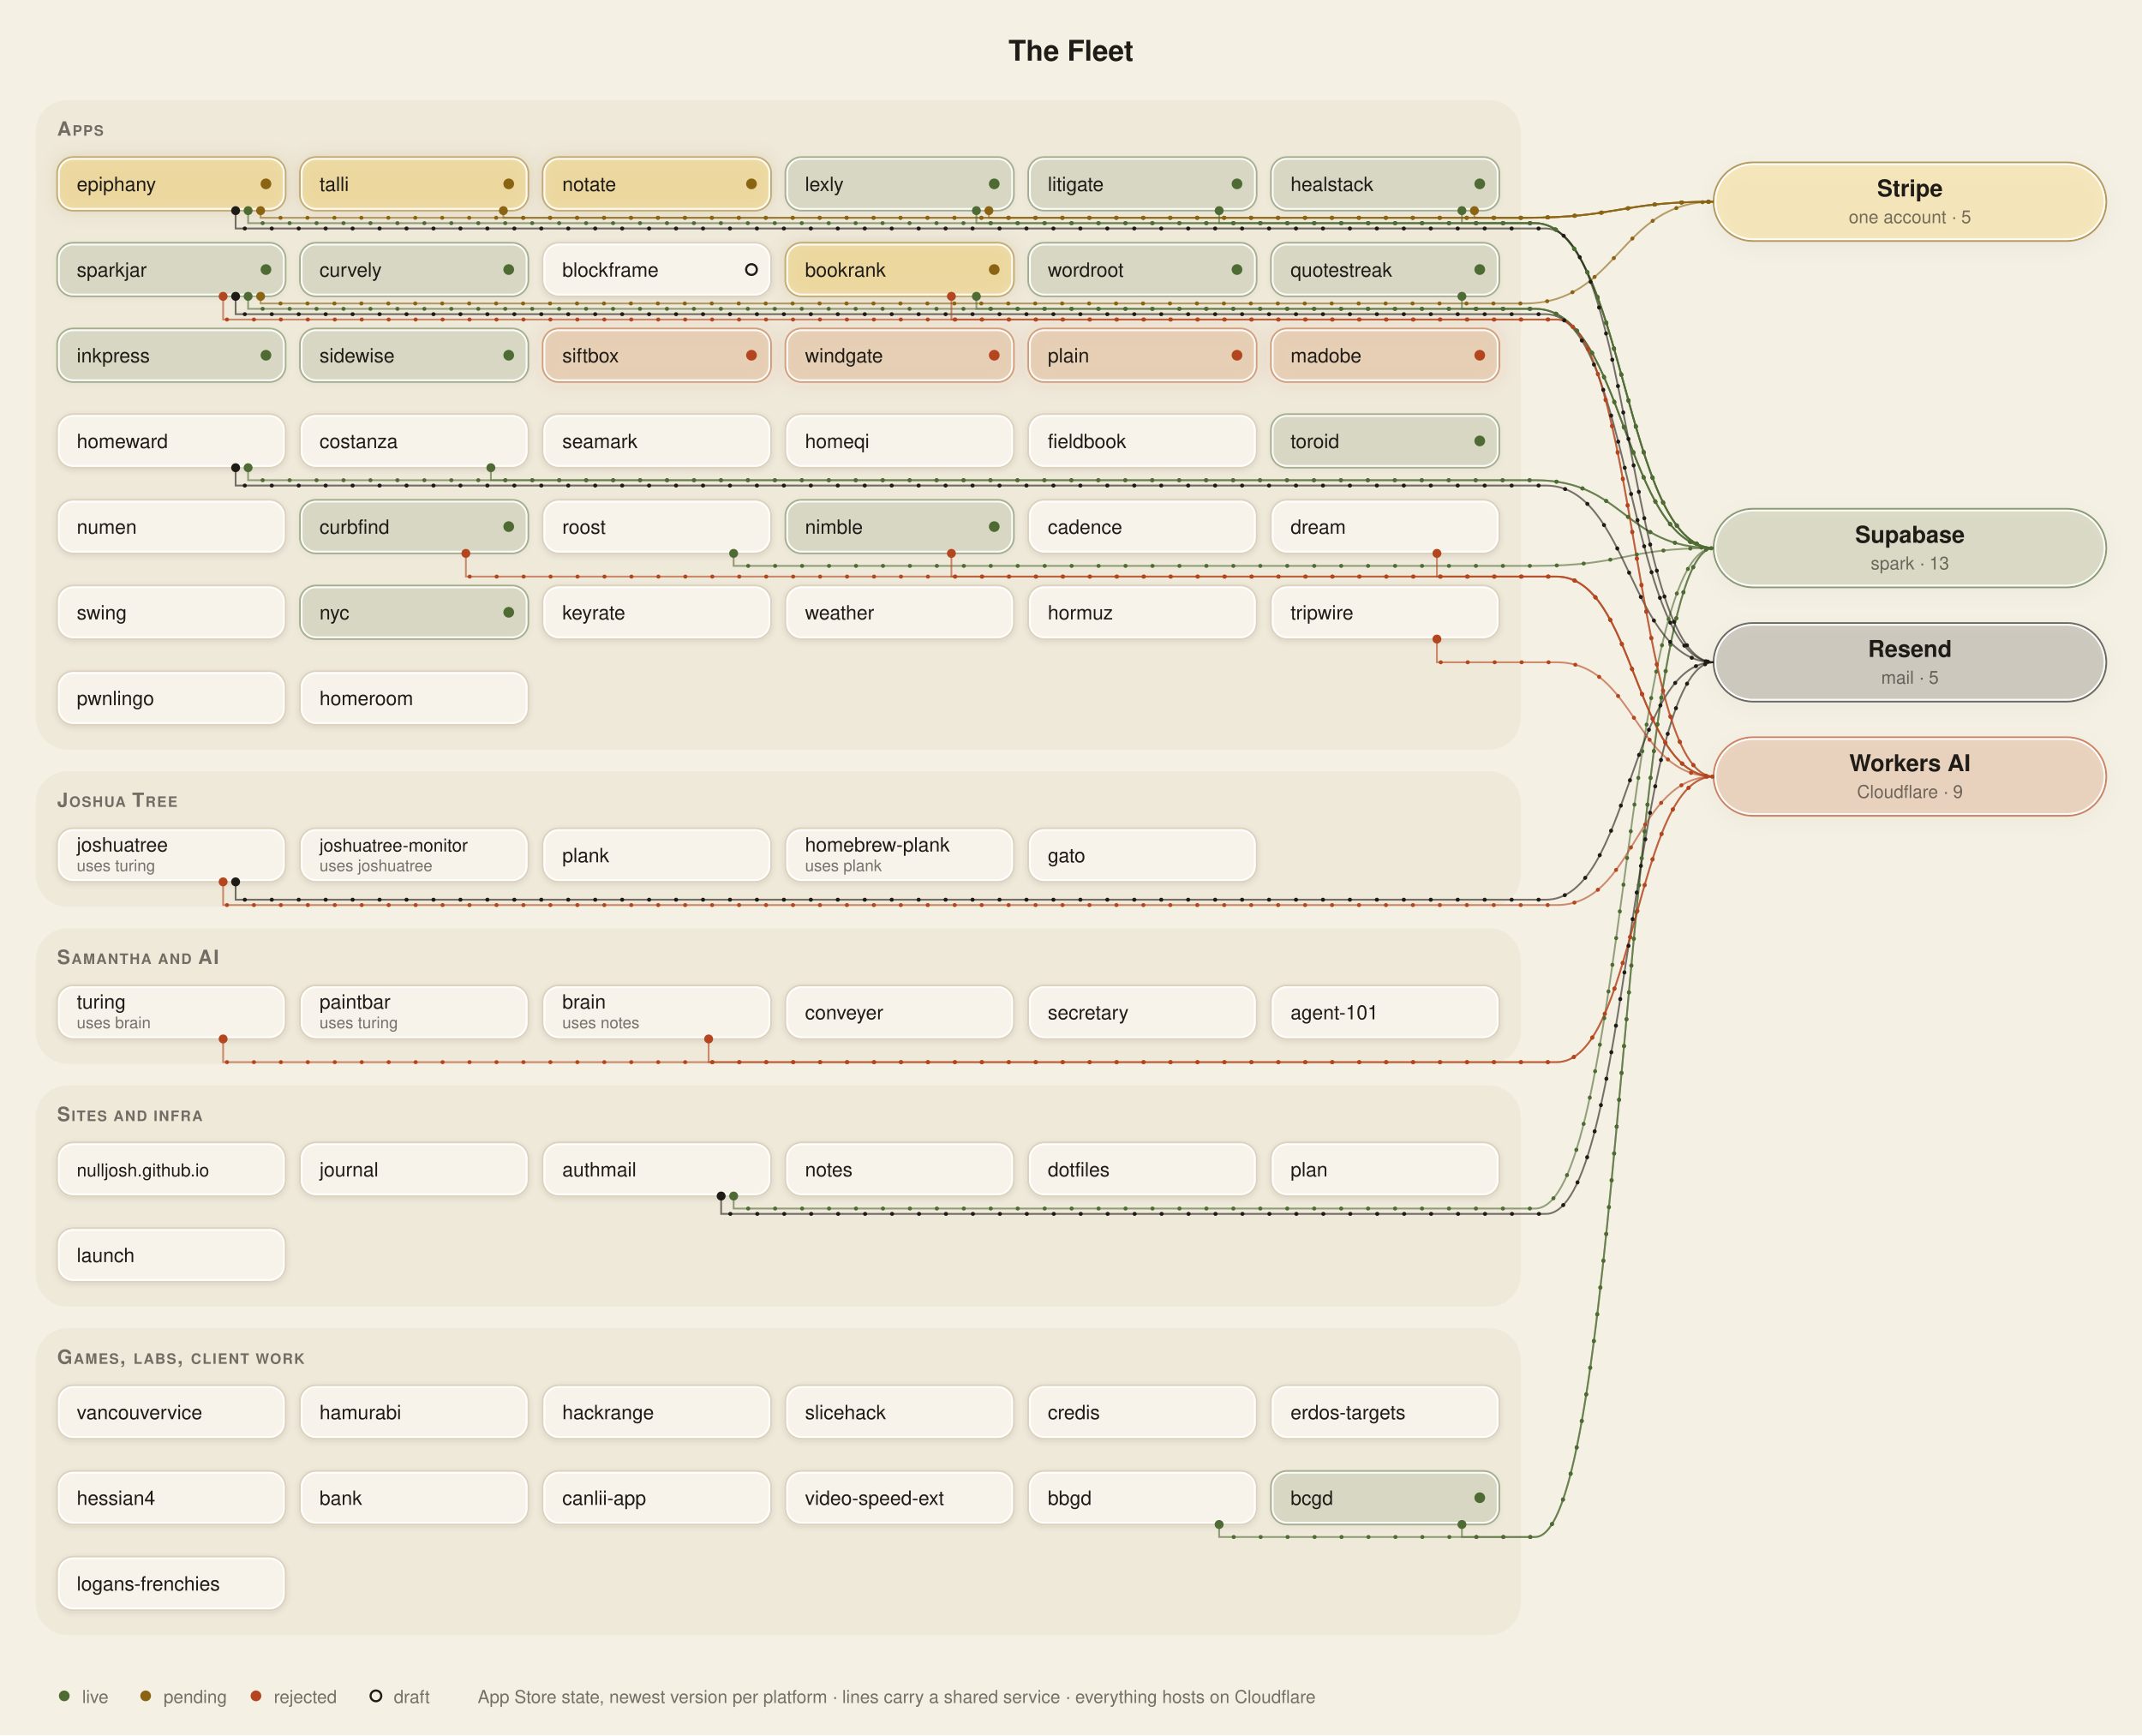
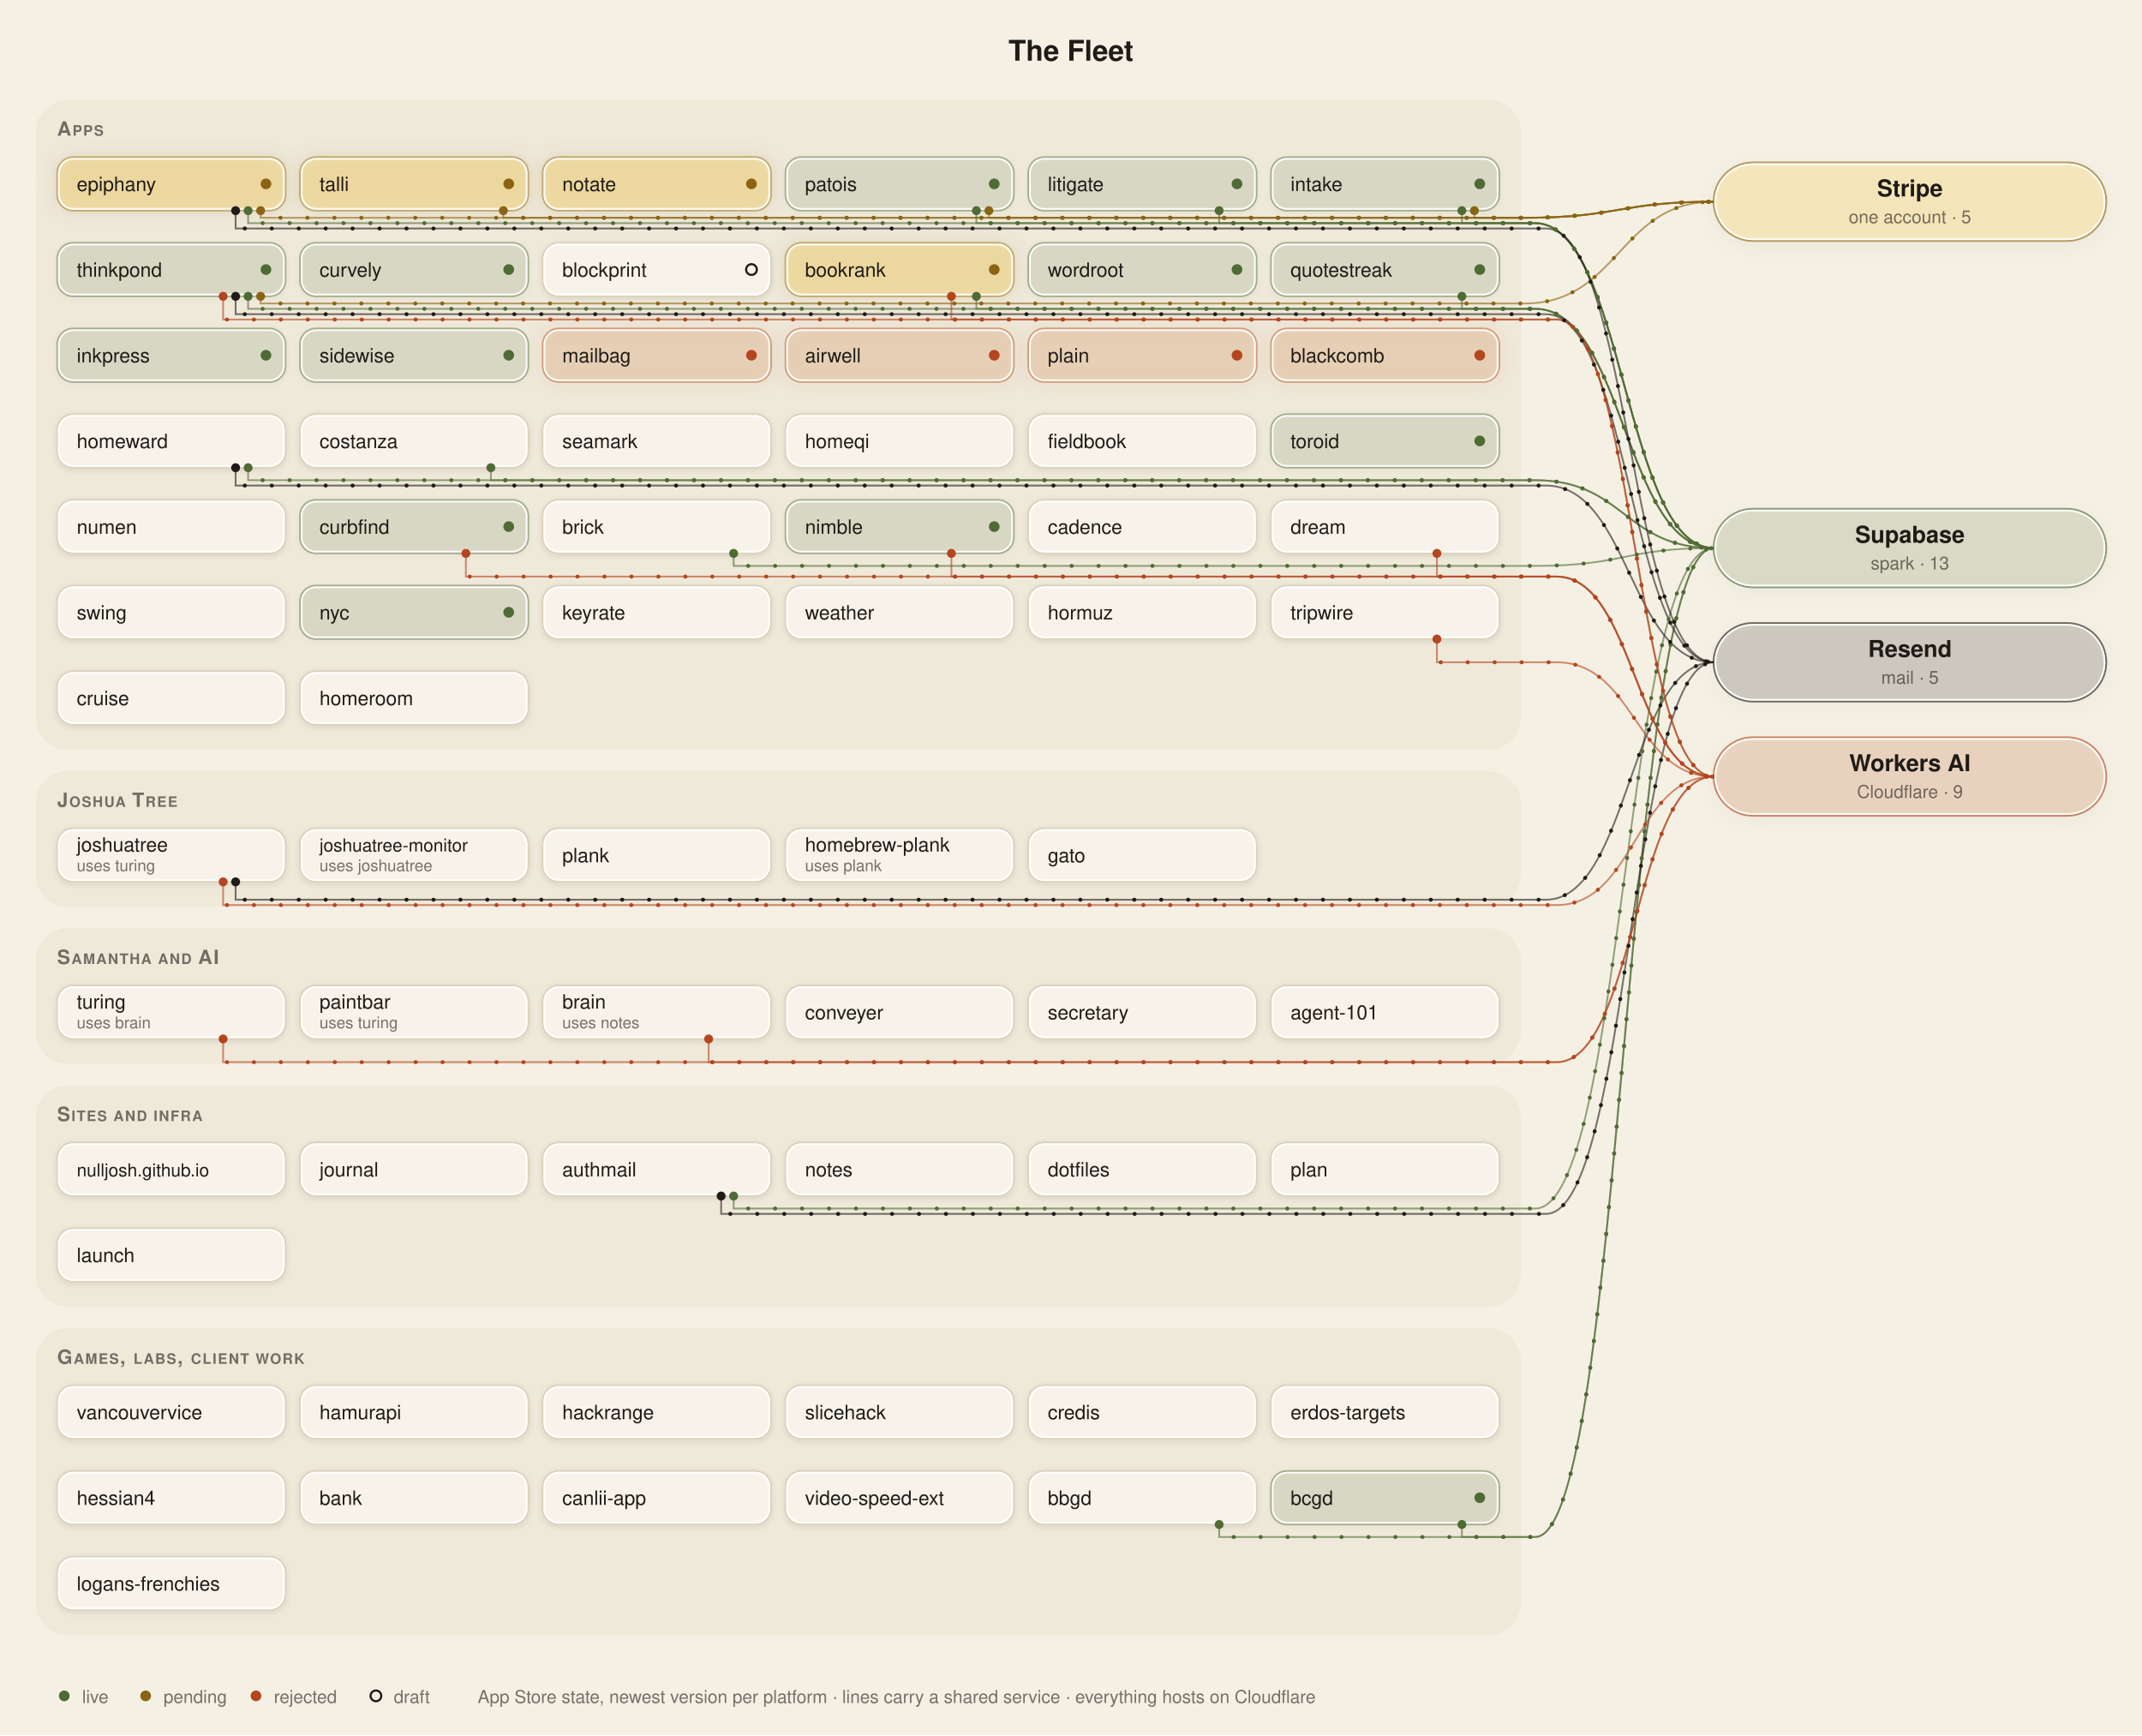
<svg xmlns="http://www.w3.org/2000/svg" width="1200" height="972" viewBox="0 0 1200 972" font-family="-apple-system,BlinkMacSystemFont,'SF Pro Text','Helvetica Neue',Helvetica,Arial,sans-serif">
  <style>.bg{fill:#f5f0e4}.band{fill:#ebe4d3;fill-opacity:.6}.t{fill:#1f1b16}.t2{fill:rgba(31,27,22,.6)}.glass{fill:rgba(255,252,245,.66);stroke:#dcd2bd}.edge{fill:none;stroke:rgba(255,255,255,.9)}.gate{fill:#f5f0e4;stroke:#1f1b16;stroke-width:1.5}.ln{stroke:rgba(31,27,22,.28);fill:none}.tip{fill:rgba(31,27,22,.28)}.ink{fill:#1f1b16}.tint-clay{fill:#b3461f;fill-opacity:0.15;stroke:#b3461f;stroke-opacity:.6}.ln-clay{stroke:#b3461f;stroke-opacity:.6;fill:none}.f-clay{fill:#b3461f}.t-clay{fill:#b3461f}.dash-clay{stroke:#b3461f;fill:none;stroke-dasharray:4 3}.st-clay{fill:#b3461f;fill-opacity:0.12;stroke:#b3461f;stroke-opacity:.4}.flow-clay{stroke:#b3461f;fill:none;stroke-width:2.2;stroke-linecap:round;stroke-dasharray:.1 15}.gl-clay{flood-color:#b3461f;flood-opacity:.5}.tint-leaf{fill:#4f6b34;fill-opacity:0.15;stroke:#4f6b34;stroke-opacity:.6}.ln-leaf{stroke:#4f6b34;stroke-opacity:.6;fill:none}.f-leaf{fill:#4f6b34}.t-leaf{fill:#4f6b34}.dash-leaf{stroke:#4f6b34;fill:none;stroke-dasharray:4 3}.st-leaf{fill:#4f6b34;fill-opacity:0.12;stroke:#4f6b34;stroke-opacity:.4}.flow-leaf{stroke:#4f6b34;fill:none;stroke-width:2.2;stroke-linecap:round;stroke-dasharray:.1 15}.gl-leaf{flood-color:#4f6b34;flood-opacity:.5}.tint-gold{fill:#ffca30;fill-opacity:0.2;stroke:#8a6412;stroke-opacity:.6}.ln-gold{stroke:#8a6412;stroke-opacity:.6;fill:none}.f-gold{fill:#8a6412}.t-gold{fill:#8a6412}.dash-gold{stroke:#8a6412;fill:none;stroke-dasharray:4 3}.st-gold{fill:#ffca30;fill-opacity:0.24;stroke:#8a6412;stroke-opacity:.4}.flow-gold{stroke:#8a6412;fill:none;stroke-width:2.2;stroke-linecap:round;stroke-dasharray:.1 15}.gl-gold{flood-color:#8a6412;flood-opacity:.5}.tint-ink{fill:#1f1b16;fill-opacity:0.15;stroke:#1f1b16;stroke-opacity:.6}.ln-ink{stroke:#1f1b16;stroke-opacity:.6;fill:none}.f-ink{fill:#1f1b16}.t-ink{fill:#1f1b16}.dash-ink{stroke:#1f1b16;fill:none;stroke-dasharray:4 3}.st-ink{fill:#1f1b16;fill-opacity:0.12;stroke:#1f1b16;stroke-opacity:.4}.flow-ink{stroke:#1f1b16;fill:none;stroke-width:2.2;stroke-linecap:round;stroke-dasharray:.1 15}.gl-ink{flood-color:#1f1b16;flood-opacity:.5}.hollow{fill:none;stroke:#1f1b16;stroke-width:1.2}@media (prefers-color-scheme:dark){.bg{fill:#1c1a17}.band{fill:#26231f;fill-opacity:.6}.t{fill:#f3ede0}.t2{fill:rgba(243,237,224,.6)}.glass{fill:rgba(70,63,54,.5);stroke:#3a352e}.edge{fill:none;stroke:rgba(255,255,255,.16)}.gate{fill:#1c1a17;stroke:#f3ede0;stroke-width:1.5}.ln{stroke:rgba(243,237,224,.3);fill:none}.tip{fill:rgba(243,237,224,.3)}.ink{fill:#f3ede0}.tint-clay{fill:#e07856;fill-opacity:0.15;stroke:#e07856;stroke-opacity:.6}.ln-clay{stroke:#e07856;stroke-opacity:.6;fill:none}.f-clay{fill:#e07856}.t-clay{fill:#e07856}.dash-clay{stroke:#e07856;fill:none;stroke-dasharray:4 3}.st-clay{fill:#e07856;fill-opacity:0.12;stroke:#e07856;stroke-opacity:.4}.flow-clay{stroke:#e07856;fill:none;stroke-width:2.2;stroke-linecap:round;stroke-dasharray:.1 15}.gl-clay{flood-color:#e07856;flood-opacity:.5}.tint-leaf{fill:#8fb06a;fill-opacity:0.15;stroke:#8fb06a;stroke-opacity:.6}.ln-leaf{stroke:#8fb06a;stroke-opacity:.6;fill:none}.f-leaf{fill:#8fb06a}.t-leaf{fill:#8fb06a}.dash-leaf{stroke:#8fb06a;fill:none;stroke-dasharray:4 3}.st-leaf{fill:#8fb06a;fill-opacity:0.12;stroke:#8fb06a;stroke-opacity:.4}.flow-leaf{stroke:#8fb06a;fill:none;stroke-width:2.2;stroke-linecap:round;stroke-dasharray:.1 15}.gl-leaf{flood-color:#8fb06a;flood-opacity:.5}.tint-gold{fill:#ffca30;fill-opacity:0.2;stroke:#ffca30;stroke-opacity:.6}.ln-gold{stroke:#ffca30;stroke-opacity:.6;fill:none}.f-gold{fill:#ffca30}.t-gold{fill:#ffca30}.dash-gold{stroke:#ffca30;fill:none;stroke-dasharray:4 3}.st-gold{fill:#ffca30;fill-opacity:0.24;stroke:#ffca30;stroke-opacity:.4}.flow-gold{stroke:#ffca30;fill:none;stroke-width:2.2;stroke-linecap:round;stroke-dasharray:.1 15}.gl-gold{flood-color:#ffca30;flood-opacity:.5}.tint-ink{fill:#f3ede0;fill-opacity:0.15;stroke:#f3ede0;stroke-opacity:.6}.ln-ink{stroke:#f3ede0;stroke-opacity:.6;fill:none}.f-ink{fill:#f3ede0}.t-ink{fill:#f3ede0}.dash-ink{stroke:#f3ede0;fill:none;stroke-dasharray:4 3}.st-ink{fill:#f3ede0;fill-opacity:0.12;stroke:#f3ede0;stroke-opacity:.4}.flow-ink{stroke:#f3ede0;fill:none;stroke-width:2.2;stroke-linecap:round;stroke-dasharray:.1 15}.gl-ink{flood-color:#f3ede0;flood-opacity:.5}.hollow{fill:none;stroke:#f3ede0;stroke-width:1.2}}[class^=flow-]{animation:flow 1.4s linear infinite}@keyframes flow{to{stroke-dashoffset:-15.1}}.march{animation:march .9s linear infinite}@keyframes march{to{stroke-dashoffset:-14}}@media (prefers-reduced-motion:reduce){[class^=flow-],.march{animation:none}}</style>
  <defs>
    <filter id="sh" x="-20%" y="-30%" width="140%" height="190%">
      <feDropShadow dx="0" dy="3" stdDeviation="5" flood-color="rgb(60,40,20)" flood-opacity=".13" />
    </filter>
    <filter id="sh1" x="-10%" y="-20%" width="120%" height="170%">
      <feDropShadow dx="0" dy="1" stdDeviation="1.5" flood-color="rgb(60,40,20)" flood-opacity=".12" />
    </filter>
    <filter id="gl-clay" x="-30%" y="-70%" width="160%" height="240%">
      <feDropShadow dx="0" dy="0" stdDeviation="4" class="gl-clay" />
    </filter>
    <filter id="gl-leaf" x="-30%" y="-70%" width="160%" height="240%">
      <feDropShadow dx="0" dy="0" stdDeviation="4" class="gl-leaf" />
    </filter>
    <filter id="gl-gold" x="-30%" y="-70%" width="160%" height="240%">
      <feDropShadow dx="0" dy="0" stdDeviation="4" class="gl-gold" />
    </filter>
    <filter id="gl-ink" x="-30%" y="-70%" width="160%" height="240%">
      <feDropShadow dx="0" dy="0" stdDeviation="4" class="gl-ink" />
    </filter>
  </defs>
  <rect class="bg" width="1200" height="972" />
  <text class="t" x="600" y="34" font-size="16" font-weight="600" text-anchor="middle">The Fleet</text>
  <rect class="band" x="20" y="56" width="832" height="364" rx="18" />
  <rect class="band" x="20" y="432" width="832" height="76" rx="18" />
  <rect class="band" x="20" y="520" width="832" height="76" rx="18" />
  <rect class="band" x="20" y="608" width="832" height="124" rx="18" />
  <rect class="band" x="20" y="744" width="832" height="172" rx="18" />
  <path class="ln-gold" d="M146 118V122H854C907 122 907 113 960 113" />
  <path class="ln-gold" d="M282 118V122H854C907 122 907 113 960 113" />
  <path class="ln-gold" d="M554 118V122H854C907 122 907 113 960 113" />
  <path class="ln-gold" d="M826 118V122H854C907 122 907 113 960 113" />
  <path class="ln-gold" d="M146 166V170H854C907 170 907 113 960 113" />
  <path class="ln-leaf" d="M139 118V125H860C910 125 910 307 960 307" />
  <path class="ln-leaf" d="M547 118V125H860C910 125 910 307 960 307" />
  <path class="ln-leaf" d="M683 118V125H860C910 125 910 307 960 307" />
  <path class="ln-leaf" d="M819 118V125H860C910 125 910 307 960 307" />
  <path class="ln-leaf" d="M139 166V173H860C910 173 910 307 960 307" />
  <path class="ln-leaf" d="M547 166V173H860C910 173 910 307 960 307" />
  <path class="ln-leaf" d="M819 166V173H860C910 173 910 307 960 307" />
  <path class="ln-leaf" d="M139 262V269H860C910 269 910 307 960 307" />
  <path class="ln-leaf" d="M275 262V269H860C910 269 910 307 960 307" />
  <path class="ln-leaf" d="M411 310V317H860C910 317 910 307 960 307" />
  <path class="ln-leaf" d="M411 670V677H860C910 677 910 307 960 307" />
  <path class="ln-leaf" d="M683 854V861H860C910 861 910 307 960 307" />
  <path class="ln-leaf" d="M819 854V861H860C910 861 910 307 960 307" />
  <path class="ln-ink" d="M132 118V128H866C913 128 913 371 960 371" />
  <path class="ln-ink" d="M132 166V176H866C913 176 913 371 960 371" />
  <path class="ln-ink" d="M132 262V272H866C913 272 913 371 960 371" />
  <path class="ln-ink" d="M404 670V680H866C913 680 913 371 960 371" />
  <path class="ln-ink" d="M132 494V504H866C913 504 913 371 960 371" />
  <path class="ln-clay" d="M125 166V179H872C916 179 916 435 960 435" />
  <path class="ln-clay" d="M533 166V179H872C916 179 916 435 960 435" />
  <path class="ln-clay" d="M261 310V323H872C916 323 916 435 960 435" />
  <path class="ln-clay" d="M533 310V323H872C916 323 916 435 960 435" />
  <path class="ln-clay" d="M805 310V323H872C916 323 916 435 960 435" />
  <path class="ln-clay" d="M805 358V371H872C916 371 916 435 960 435" />
  <path class="ln-clay" d="M125 494V507H872C916 507 916 435 960 435" />
  <path class="ln-clay" d="M125 582V595H872C916 595 916 435 960 435" />
  <path class="ln-clay" d="M397 582V595H872C916 595 916 435 960 435" />
  <path class="flow-gold" style="animation-delay:-0.00s" d="M146 118V122H854C907 122 907 113 960 113" />
  <path class="flow-gold" style="animation-delay:-0.37s" d="M282 118V122H854C907 122 907 113 960 113" />
  <path class="flow-gold" style="animation-delay:-0.74s" d="M554 118V122H854C907 122 907 113 960 113" />
  <path class="flow-gold" style="animation-delay:-1.11s" d="M826 118V122H854C907 122 907 113 960 113" />
  <path class="flow-gold" style="animation-delay:-0.08s" d="M146 166V170H854C907 170 907 113 960 113" />
  <path class="flow-leaf" style="animation-delay:-0.45s" d="M139 118V125H860C910 125 910 307 960 307" />
  <path class="flow-leaf" style="animation-delay:-0.82s" d="M547 118V125H860C910 125 910 307 960 307" />
  <path class="flow-leaf" style="animation-delay:-1.19s" d="M683 118V125H860C910 125 910 307 960 307" />
  <path class="flow-leaf" style="animation-delay:-0.16s" d="M819 118V125H860C910 125 910 307 960 307" />
  <path class="flow-leaf" style="animation-delay:-0.53s" d="M139 166V173H860C910 173 910 307 960 307" />
  <path class="flow-leaf" style="animation-delay:-0.90s" d="M547 166V173H860C910 173 910 307 960 307" />
  <path class="flow-leaf" style="animation-delay:-1.27s" d="M819 166V173H860C910 173 910 307 960 307" />
  <path class="flow-leaf" style="animation-delay:-0.24s" d="M139 262V269H860C910 269 910 307 960 307" />
  <path class="flow-leaf" style="animation-delay:-0.61s" d="M275 262V269H860C910 269 910 307 960 307" />
  <path class="flow-leaf" style="animation-delay:-0.98s" d="M411 310V317H860C910 317 910 307 960 307" />
  <path class="flow-leaf" style="animation-delay:-1.35s" d="M411 670V677H860C910 677 910 307 960 307" />
  <path class="flow-leaf" style="animation-delay:-0.32s" d="M683 854V861H860C910 861 910 307 960 307" />
  <path class="flow-leaf" style="animation-delay:-0.69s" d="M819 854V861H860C910 861 910 307 960 307" />
  <path class="flow-ink" style="animation-delay:-1.06s" d="M132 118V128H866C913 128 913 371 960 371" />
  <path class="flow-ink" style="animation-delay:-0.03s" d="M132 166V176H866C913 176 913 371 960 371" />
  <path class="flow-ink" style="animation-delay:-0.40s" d="M132 262V272H866C913 272 913 371 960 371" />
  <path class="flow-ink" style="animation-delay:-0.77s" d="M404 670V680H866C913 680 913 371 960 371" />
  <path class="flow-ink" style="animation-delay:-1.14s" d="M132 494V504H866C913 504 913 371 960 371" />
  <path class="flow-clay" style="animation-delay:-0.11s" d="M125 166V179H872C916 179 916 435 960 435" />
  <path class="flow-clay" style="animation-delay:-0.48s" d="M533 166V179H872C916 179 916 435 960 435" />
  <path class="flow-clay" style="animation-delay:-0.85s" d="M261 310V323H872C916 323 916 435 960 435" />
  <path class="flow-clay" style="animation-delay:-1.22s" d="M533 310V323H872C916 323 916 435 960 435" />
  <path class="flow-clay" style="animation-delay:-0.19s" d="M805 310V323H872C916 323 916 435 960 435" />
  <path class="flow-clay" style="animation-delay:-0.56s" d="M805 358V371H872C916 371 916 435 960 435" />
  <path class="flow-clay" style="animation-delay:-0.93s" d="M125 494V507H872C916 507 916 435 960 435" />
  <path class="flow-clay" style="animation-delay:-1.30s" d="M125 582V595H872C916 595 916 435 960 435" />
  <path class="flow-clay" style="animation-delay:-0.27s" d="M397 582V595H872C916 595 916 435 960 435" />
  <text class="t2" x="32" y="76" font-size="11" font-weight="600" letter-spacing=".7" style="font-variant:small-caps">Apps</text>
  <text class="t2" x="32" y="452" font-size="11" font-weight="600" letter-spacing=".7" style="font-variant:small-caps">Joshua Tree</text>
  <text class="t2" x="32" y="540" font-size="11" font-weight="600" letter-spacing=".7" style="font-variant:small-caps">Samantha and AI</text>
  <text class="t2" x="32" y="628" font-size="11" font-weight="600" letter-spacing=".7" style="font-variant:small-caps">Sites and infra</text>
  <text class="t2" x="32" y="764" font-size="11" font-weight="600" letter-spacing=".7" style="font-variant:small-caps">Games, labs, client work</text>
  <rect class="st-gold" x="32" y="88" width="128" height="30" rx="9" filter="url(#gl-gold)" />
  <rect class="edge" x="33" y="89" width="126" height="28" rx="8" />
  <text class="t" x="43" y="107" font-size="11">epiphany</text>
  <circle class="f-gold" cx="149" cy="103.0" r="3" />
  <rect class="st-gold" x="168" y="88" width="128" height="30" rx="9" filter="url(#gl-gold)" />
  <rect class="edge" x="169" y="89" width="126" height="28" rx="8" />
  <text class="t" x="179" y="107" font-size="11">talli</text>
  <circle class="f-gold" cx="285" cy="103.0" r="3" />
  <rect class="st-gold" x="304" y="88" width="128" height="30" rx="9" filter="url(#gl-gold)" />
  <rect class="edge" x="305" y="89" width="126" height="28" rx="8" />
  <text class="t" x="315" y="107" font-size="11">notate</text>
  <circle class="f-gold" cx="421" cy="103.0" r="3" />
  <rect class="st-leaf" x="440" y="88" width="128" height="30" rx="9" filter="url(#sh1)" />
  <rect class="edge" x="441" y="89" width="126" height="28" rx="8" />
-   <text class="t" x="451" y="107" font-size="11">lexly</text>
+   <text class="t" x="451" y="107" font-size="11">patois</text>
  <circle class="f-leaf" cx="557" cy="103.0" r="3" />
  <rect class="st-leaf" x="576" y="88" width="128" height="30" rx="9" filter="url(#sh1)" />
  <rect class="edge" x="577" y="89" width="126" height="28" rx="8" />
  <text class="t" x="587" y="107" font-size="11">litigate</text>
  <circle class="f-leaf" cx="693" cy="103.0" r="3" />
  <rect class="st-leaf" x="712" y="88" width="128" height="30" rx="9" filter="url(#sh1)" />
  <rect class="edge" x="713" y="89" width="126" height="28" rx="8" />
-   <text class="t" x="723" y="107" font-size="11">healstack</text>
+   <text class="t" x="723" y="107" font-size="11">intake</text>
  <circle class="f-leaf" cx="829" cy="103.0" r="3" />
  <rect class="st-leaf" x="32" y="136" width="128" height="30" rx="9" filter="url(#sh1)" />
  <rect class="edge" x="33" y="137" width="126" height="28" rx="8" />
-   <text class="t" x="43" y="155" font-size="11">sparkjar</text>
+   <text class="t" x="43" y="155" font-size="11">thinkpond</text>
  <circle class="f-leaf" cx="149" cy="151.0" r="3" />
  <rect class="st-leaf" x="168" y="136" width="128" height="30" rx="9" filter="url(#sh1)" />
  <rect class="edge" x="169" y="137" width="126" height="28" rx="8" />
  <text class="t" x="179" y="155" font-size="11">curvely</text>
  <circle class="f-leaf" cx="285" cy="151.0" r="3" />
  <rect class="glass" x="304" y="136" width="128" height="30" rx="9" filter="url(#sh1)" />
  <rect class="edge" x="305" y="137" width="126" height="28" rx="8" />
-   <text class="t" x="315" y="155" font-size="11">blockframe</text>
+   <text class="t" x="315" y="155" font-size="11">blockprint</text>
  <circle class="hollow" cx="421" cy="151.0" r="3" />
  <rect class="st-gold" x="440" y="136" width="128" height="30" rx="9" filter="url(#gl-gold)" />
  <rect class="edge" x="441" y="137" width="126" height="28" rx="8" />
  <text class="t" x="451" y="155" font-size="11">bookrank</text>
  <circle class="f-gold" cx="557" cy="151.0" r="3" />
  <rect class="st-leaf" x="576" y="136" width="128" height="30" rx="9" filter="url(#sh1)" />
  <rect class="edge" x="577" y="137" width="126" height="28" rx="8" />
  <text class="t" x="587" y="155" font-size="11">wordroot</text>
  <circle class="f-leaf" cx="693" cy="151.0" r="3" />
  <rect class="st-leaf" x="712" y="136" width="128" height="30" rx="9" filter="url(#sh1)" />
  <rect class="edge" x="713" y="137" width="126" height="28" rx="8" />
  <text class="t" x="723" y="155" font-size="11">quotestreak</text>
  <circle class="f-leaf" cx="829" cy="151.0" r="3" />
  <rect class="st-leaf" x="32" y="184" width="128" height="30" rx="9" filter="url(#sh1)" />
  <rect class="edge" x="33" y="185" width="126" height="28" rx="8" />
  <text class="t" x="43" y="203" font-size="11">inkpress</text>
  <circle class="f-leaf" cx="149" cy="199.0" r="3" />
  <rect class="st-leaf" x="168" y="184" width="128" height="30" rx="9" filter="url(#sh1)" />
  <rect class="edge" x="169" y="185" width="126" height="28" rx="8" />
  <text class="t" x="179" y="203" font-size="11">sidewise</text>
  <circle class="f-leaf" cx="285" cy="199.0" r="3" />
  <rect class="st-clay" x="304" y="184" width="128" height="30" rx="9" filter="url(#gl-clay)" />
  <rect class="edge" x="305" y="185" width="126" height="28" rx="8" />
-   <text class="t" x="315" y="203" font-size="11">siftbox</text>
+   <text class="t" x="315" y="203" font-size="11">mailbag</text>
  <circle class="f-clay" cx="421" cy="199.0" r="3" />
  <rect class="st-clay" x="440" y="184" width="128" height="30" rx="9" filter="url(#gl-clay)" />
  <rect class="edge" x="441" y="185" width="126" height="28" rx="8" />
-   <text class="t" x="451" y="203" font-size="11">windgate</text>
+   <text class="t" x="451" y="203" font-size="11">airwell</text>
  <circle class="f-clay" cx="557" cy="199.0" r="3" />
  <rect class="st-clay" x="576" y="184" width="128" height="30" rx="9" filter="url(#gl-clay)" />
  <rect class="edge" x="577" y="185" width="126" height="28" rx="8" />
  <text class="t" x="587" y="203" font-size="11">plain</text>
  <circle class="f-clay" cx="693" cy="199.0" r="3" />
  <rect class="st-clay" x="712" y="184" width="128" height="30" rx="9" filter="url(#gl-clay)" />
  <rect class="edge" x="713" y="185" width="126" height="28" rx="8" />
-   <text class="t" x="723" y="203" font-size="11">madobe</text>
+   <text class="t" x="723" y="203" font-size="11">blackcomb</text>
  <circle class="f-clay" cx="829" cy="199.0" r="3" />
  <rect class="glass" x="32" y="232" width="128" height="30" rx="9" filter="url(#sh1)" />
  <rect class="edge" x="33" y="233" width="126" height="28" rx="8" />
  <text class="t" x="43" y="251" font-size="11">homeward</text>
  <rect class="glass" x="168" y="232" width="128" height="30" rx="9" filter="url(#sh1)" />
  <rect class="edge" x="169" y="233" width="126" height="28" rx="8" />
  <text class="t" x="179" y="251" font-size="11">costanza</text>
  <rect class="glass" x="304" y="232" width="128" height="30" rx="9" filter="url(#sh1)" />
  <rect class="edge" x="305" y="233" width="126" height="28" rx="8" />
  <text class="t" x="315" y="251" font-size="11">seamark</text>
  <rect class="glass" x="440" y="232" width="128" height="30" rx="9" filter="url(#sh1)" />
  <rect class="edge" x="441" y="233" width="126" height="28" rx="8" />
  <text class="t" x="451" y="251" font-size="11">homeqi</text>
  <rect class="glass" x="576" y="232" width="128" height="30" rx="9" filter="url(#sh1)" />
  <rect class="edge" x="577" y="233" width="126" height="28" rx="8" />
  <text class="t" x="587" y="251" font-size="11">fieldbook</text>
  <rect class="st-leaf" x="712" y="232" width="128" height="30" rx="9" filter="url(#sh1)" />
  <rect class="edge" x="713" y="233" width="126" height="28" rx="8" />
  <text class="t" x="723" y="251" font-size="11">toroid</text>
  <circle class="f-leaf" cx="829" cy="247.0" r="3" />
  <rect class="glass" x="32" y="280" width="128" height="30" rx="9" filter="url(#sh1)" />
  <rect class="edge" x="33" y="281" width="126" height="28" rx="8" />
  <text class="t" x="43" y="299" font-size="11">numen</text>
  <rect class="st-leaf" x="168" y="280" width="128" height="30" rx="9" filter="url(#sh1)" />
  <rect class="edge" x="169" y="281" width="126" height="28" rx="8" />
  <text class="t" x="179" y="299" font-size="11">curbfind</text>
  <circle class="f-leaf" cx="285" cy="295.0" r="3" />
  <rect class="glass" x="304" y="280" width="128" height="30" rx="9" filter="url(#sh1)" />
  <rect class="edge" x="305" y="281" width="126" height="28" rx="8" />
-   <text class="t" x="315" y="299" font-size="11">roost</text>
+   <text class="t" x="315" y="299" font-size="11">brick</text>
  <rect class="st-leaf" x="440" y="280" width="128" height="30" rx="9" filter="url(#sh1)" />
  <rect class="edge" x="441" y="281" width="126" height="28" rx="8" />
  <text class="t" x="451" y="299" font-size="11">nimble</text>
  <circle class="f-leaf" cx="557" cy="295.0" r="3" />
  <rect class="glass" x="576" y="280" width="128" height="30" rx="9" filter="url(#sh1)" />
  <rect class="edge" x="577" y="281" width="126" height="28" rx="8" />
  <text class="t" x="587" y="299" font-size="11">cadence</text>
  <rect class="glass" x="712" y="280" width="128" height="30" rx="9" filter="url(#sh1)" />
  <rect class="edge" x="713" y="281" width="126" height="28" rx="8" />
  <text class="t" x="723" y="299" font-size="11">dream</text>
  <rect class="glass" x="32" y="328" width="128" height="30" rx="9" filter="url(#sh1)" />
  <rect class="edge" x="33" y="329" width="126" height="28" rx="8" />
  <text class="t" x="43" y="347" font-size="11">swing</text>
  <rect class="st-leaf" x="168" y="328" width="128" height="30" rx="9" filter="url(#sh1)" />
  <rect class="edge" x="169" y="329" width="126" height="28" rx="8" />
  <text class="t" x="179" y="347" font-size="11">nyc</text>
  <circle class="f-leaf" cx="285" cy="343.0" r="3" />
  <rect class="glass" x="304" y="328" width="128" height="30" rx="9" filter="url(#sh1)" />
  <rect class="edge" x="305" y="329" width="126" height="28" rx="8" />
  <text class="t" x="315" y="347" font-size="11">keyrate</text>
  <rect class="glass" x="440" y="328" width="128" height="30" rx="9" filter="url(#sh1)" />
  <rect class="edge" x="441" y="329" width="126" height="28" rx="8" />
  <text class="t" x="451" y="347" font-size="11">weather</text>
  <rect class="glass" x="576" y="328" width="128" height="30" rx="9" filter="url(#sh1)" />
  <rect class="edge" x="577" y="329" width="126" height="28" rx="8" />
  <text class="t" x="587" y="347" font-size="11">hormuz</text>
  <rect class="glass" x="712" y="328" width="128" height="30" rx="9" filter="url(#sh1)" />
  <rect class="edge" x="713" y="329" width="126" height="28" rx="8" />
  <text class="t" x="723" y="347" font-size="11">tripwire</text>
  <rect class="glass" x="32" y="376" width="128" height="30" rx="9" filter="url(#sh1)" />
  <rect class="edge" x="33" y="377" width="126" height="28" rx="8" />
-   <text class="t" x="43" y="395" font-size="11">pwnlingo</text>
+   <text class="t" x="43" y="395" font-size="11">cruise</text>
  <rect class="glass" x="168" y="376" width="128" height="30" rx="9" filter="url(#sh1)" />
  <rect class="edge" x="169" y="377" width="126" height="28" rx="8" />
  <text class="t" x="179" y="395" font-size="11">homeroom</text>
  <rect class="glass" x="32" y="464" width="128" height="30" rx="9" filter="url(#sh1)" />
  <rect class="edge" x="33" y="465" width="126" height="28" rx="8" />
  <text class="t" x="43" y="477" font-size="11">joshuatree</text>
  <text class="t2" x="43" y="488" font-size="9">uses turing</text>
  <rect class="glass" x="168" y="464" width="128" height="30" rx="9" filter="url(#sh1)" />
  <rect class="edge" x="169" y="465" width="126" height="28" rx="8" />
  <text class="t" x="179" y="477" font-size="10">joshuatree-monitor</text>
  <text class="t2" x="179" y="488" font-size="9">uses joshuatree</text>
  <rect class="glass" x="304" y="464" width="128" height="30" rx="9" filter="url(#sh1)" />
  <rect class="edge" x="305" y="465" width="126" height="28" rx="8" />
  <text class="t" x="315" y="483" font-size="11">plank</text>
  <rect class="glass" x="440" y="464" width="128" height="30" rx="9" filter="url(#sh1)" />
  <rect class="edge" x="441" y="465" width="126" height="28" rx="8" />
  <text class="t" x="451" y="477" font-size="11">homebrew-plank</text>
  <text class="t2" x="451" y="488" font-size="9">uses plank</text>
  <rect class="glass" x="576" y="464" width="128" height="30" rx="9" filter="url(#sh1)" />
  <rect class="edge" x="577" y="465" width="126" height="28" rx="8" />
  <text class="t" x="587" y="483" font-size="11">gato</text>
  <rect class="glass" x="32" y="552" width="128" height="30" rx="9" filter="url(#sh1)" />
  <rect class="edge" x="33" y="553" width="126" height="28" rx="8" />
  <text class="t" x="43" y="565" font-size="11">turing</text>
  <text class="t2" x="43" y="576" font-size="9">uses brain</text>
  <rect class="glass" x="168" y="552" width="128" height="30" rx="9" filter="url(#sh1)" />
  <rect class="edge" x="169" y="553" width="126" height="28" rx="8" />
  <text class="t" x="179" y="565" font-size="11">paintbar</text>
  <text class="t2" x="179" y="576" font-size="9">uses turing</text>
  <rect class="glass" x="304" y="552" width="128" height="30" rx="9" filter="url(#sh1)" />
  <rect class="edge" x="305" y="553" width="126" height="28" rx="8" />
  <text class="t" x="315" y="565" font-size="11">brain</text>
  <text class="t2" x="315" y="576" font-size="9">uses notes</text>
  <rect class="glass" x="440" y="552" width="128" height="30" rx="9" filter="url(#sh1)" />
  <rect class="edge" x="441" y="553" width="126" height="28" rx="8" />
  <text class="t" x="451" y="571" font-size="11">conveyer</text>
  <rect class="glass" x="576" y="552" width="128" height="30" rx="9" filter="url(#sh1)" />
  <rect class="edge" x="577" y="553" width="126" height="28" rx="8" />
  <text class="t" x="587" y="571" font-size="11">secretary</text>
  <rect class="glass" x="712" y="552" width="128" height="30" rx="9" filter="url(#sh1)" />
  <rect class="edge" x="713" y="553" width="126" height="28" rx="8" />
  <text class="t" x="723" y="571" font-size="11">agent-101</text>
  <rect class="glass" x="32" y="640" width="128" height="30" rx="9" filter="url(#sh1)" />
  <rect class="edge" x="33" y="641" width="126" height="28" rx="8" />
  <text class="t" x="43" y="659" font-size="10">nulljosh.github.io</text>
  <rect class="glass" x="168" y="640" width="128" height="30" rx="9" filter="url(#sh1)" />
  <rect class="edge" x="169" y="641" width="126" height="28" rx="8" />
  <text class="t" x="179" y="659" font-size="11">journal</text>
  <rect class="glass" x="304" y="640" width="128" height="30" rx="9" filter="url(#sh1)" />
  <rect class="edge" x="305" y="641" width="126" height="28" rx="8" />
  <text class="t" x="315" y="659" font-size="11">authmail</text>
  <rect class="glass" x="440" y="640" width="128" height="30" rx="9" filter="url(#sh1)" />
  <rect class="edge" x="441" y="641" width="126" height="28" rx="8" />
  <text class="t" x="451" y="659" font-size="11">notes</text>
  <rect class="glass" x="576" y="640" width="128" height="30" rx="9" filter="url(#sh1)" />
  <rect class="edge" x="577" y="641" width="126" height="28" rx="8" />
  <text class="t" x="587" y="659" font-size="11">dotfiles</text>
  <rect class="glass" x="712" y="640" width="128" height="30" rx="9" filter="url(#sh1)" />
  <rect class="edge" x="713" y="641" width="126" height="28" rx="8" />
  <text class="t" x="723" y="659" font-size="11">plan</text>
  <rect class="glass" x="32" y="688" width="128" height="30" rx="9" filter="url(#sh1)" />
  <rect class="edge" x="33" y="689" width="126" height="28" rx="8" />
  <text class="t" x="43" y="707" font-size="11">launch</text>
  <rect class="glass" x="32" y="776" width="128" height="30" rx="9" filter="url(#sh1)" />
  <rect class="edge" x="33" y="777" width="126" height="28" rx="8" />
  <text class="t" x="43" y="795" font-size="11">vancouvervice</text>
  <rect class="glass" x="168" y="776" width="128" height="30" rx="9" filter="url(#sh1)" />
  <rect class="edge" x="169" y="777" width="126" height="28" rx="8" />
-   <text class="t" x="179" y="795" font-size="11">hamurabi</text>
+   <text class="t" x="179" y="795" font-size="11">hamurapi</text>
  <rect class="glass" x="304" y="776" width="128" height="30" rx="9" filter="url(#sh1)" />
  <rect class="edge" x="305" y="777" width="126" height="28" rx="8" />
  <text class="t" x="315" y="795" font-size="11">hackrange</text>
  <rect class="glass" x="440" y="776" width="128" height="30" rx="9" filter="url(#sh1)" />
  <rect class="edge" x="441" y="777" width="126" height="28" rx="8" />
  <text class="t" x="451" y="795" font-size="11">slicehack</text>
  <rect class="glass" x="576" y="776" width="128" height="30" rx="9" filter="url(#sh1)" />
  <rect class="edge" x="577" y="777" width="126" height="28" rx="8" />
  <text class="t" x="587" y="795" font-size="11">credis</text>
  <rect class="glass" x="712" y="776" width="128" height="30" rx="9" filter="url(#sh1)" />
  <rect class="edge" x="713" y="777" width="126" height="28" rx="8" />
  <text class="t" x="723" y="795" font-size="11">erdos-targets</text>
  <rect class="glass" x="32" y="824" width="128" height="30" rx="9" filter="url(#sh1)" />
  <rect class="edge" x="33" y="825" width="126" height="28" rx="8" />
  <text class="t" x="43" y="843" font-size="11">hessian4</text>
  <rect class="glass" x="168" y="824" width="128" height="30" rx="9" filter="url(#sh1)" />
  <rect class="edge" x="169" y="825" width="126" height="28" rx="8" />
  <text class="t" x="179" y="843" font-size="11">bank</text>
  <rect class="glass" x="304" y="824" width="128" height="30" rx="9" filter="url(#sh1)" />
  <rect class="edge" x="305" y="825" width="126" height="28" rx="8" />
  <text class="t" x="315" y="843" font-size="11">canlii-app</text>
  <rect class="glass" x="440" y="824" width="128" height="30" rx="9" filter="url(#sh1)" />
  <rect class="edge" x="441" y="825" width="126" height="28" rx="8" />
  <text class="t" x="451" y="843" font-size="11">video-speed-ext</text>
  <rect class="glass" x="576" y="824" width="128" height="30" rx="9" filter="url(#sh1)" />
  <rect class="edge" x="577" y="825" width="126" height="28" rx="8" />
  <text class="t" x="587" y="843" font-size="11">bbgd</text>
  <rect class="st-leaf" x="712" y="824" width="128" height="30" rx="9" filter="url(#sh1)" />
  <rect class="edge" x="713" y="825" width="126" height="28" rx="8" />
  <text class="t" x="723" y="843" font-size="11">bcgd</text>
  <circle class="f-leaf" cx="829" cy="839.0" r="3" />
  <rect class="glass" x="32" y="872" width="128" height="30" rx="9" filter="url(#sh1)" />
  <rect class="edge" x="33" y="873" width="126" height="28" rx="8" />
  <text class="t" x="43" y="891" font-size="11">logans-frenchies</text>
  <circle class="f-gold" cx="146" cy="118" r="2.5" />
  <circle class="f-gold" cx="282" cy="118" r="2.5" />
  <circle class="f-gold" cx="554" cy="118" r="2.5" />
  <circle class="f-gold" cx="826" cy="118" r="2.5" />
  <circle class="f-gold" cx="146" cy="166" r="2.5" />
  <circle class="f-leaf" cx="139" cy="118" r="2.5" />
  <circle class="f-leaf" cx="547" cy="118" r="2.5" />
  <circle class="f-leaf" cx="683" cy="118" r="2.5" />
  <circle class="f-leaf" cx="819" cy="118" r="2.5" />
  <circle class="f-leaf" cx="139" cy="166" r="2.5" />
  <circle class="f-leaf" cx="547" cy="166" r="2.5" />
  <circle class="f-leaf" cx="819" cy="166" r="2.5" />
  <circle class="f-leaf" cx="139" cy="262" r="2.5" />
  <circle class="f-leaf" cx="275" cy="262" r="2.5" />
  <circle class="f-leaf" cx="411" cy="310" r="2.5" />
  <circle class="f-leaf" cx="411" cy="670" r="2.5" />
  <circle class="f-leaf" cx="683" cy="854" r="2.5" />
  <circle class="f-leaf" cx="819" cy="854" r="2.5" />
  <circle class="f-ink" cx="132" cy="118" r="2.5" />
  <circle class="f-ink" cx="132" cy="166" r="2.5" />
  <circle class="f-ink" cx="132" cy="262" r="2.5" />
  <circle class="f-ink" cx="404" cy="670" r="2.5" />
  <circle class="f-ink" cx="132" cy="494" r="2.5" />
  <circle class="f-clay" cx="125" cy="166" r="2.5" />
  <circle class="f-clay" cx="533" cy="166" r="2.5" />
  <circle class="f-clay" cx="261" cy="310" r="2.5" />
  <circle class="f-clay" cx="533" cy="310" r="2.5" />
  <circle class="f-clay" cx="805" cy="310" r="2.5" />
  <circle class="f-clay" cx="805" cy="358" r="2.5" />
  <circle class="f-clay" cx="125" cy="494" r="2.5" />
  <circle class="f-clay" cx="125" cy="582" r="2.5" />
  <circle class="f-clay" cx="397" cy="582" r="2.5" />
  <rect class="tint-gold" x="960" y="91" width="220" height="44" rx="22" filter="url(#sh)" />
  <rect class="edge" x="961" y="92" width="218" height="42" rx="21" />
  <text class="t" x="1070" y="110" font-size="13" font-weight="600" text-anchor="middle">Stripe</text>
  <text class="t2" x="1070" y="125" font-size="10" text-anchor="middle">one account · 5</text>
  <rect class="tint-leaf" x="960" y="285" width="220" height="44" rx="22" filter="url(#sh)" />
  <rect class="edge" x="961" y="286" width="218" height="42" rx="21" />
  <text class="t" x="1070" y="304" font-size="13" font-weight="600" text-anchor="middle">Supabase</text>
  <text class="t2" x="1070" y="319" font-size="10" text-anchor="middle">spark · 13</text>
  <rect class="tint-ink" x="960" y="349" width="220" height="44" rx="22" filter="url(#sh)" />
  <rect class="edge" x="961" y="350" width="218" height="42" rx="21" />
  <text class="t" x="1070" y="368" font-size="13" font-weight="600" text-anchor="middle">Resend</text>
  <text class="t2" x="1070" y="383" font-size="10" text-anchor="middle">mail · 5</text>
  <rect class="tint-clay" x="960" y="413" width="220" height="44" rx="22" filter="url(#sh)" />
  <rect class="edge" x="961" y="414" width="218" height="42" rx="21" />
  <text class="t" x="1070" y="432" font-size="13" font-weight="600" text-anchor="middle">Workers AI</text>
  <text class="t2" x="1070" y="447" font-size="10" text-anchor="middle">Cloudflare · 9</text>
  <circle class="f-leaf" cx="36" cy="950" r="3" />
  <text class="t2" x="46" y="954" font-size="10">live</text>
  <circle class="f-gold" cx="81.6" cy="950" r="3" />
  <text class="t2" x="91.6" y="954" font-size="10">pending</text>
  <circle class="f-clay" cx="143.4" cy="950" r="3" />
  <text class="t2" x="153.4" y="954" font-size="10">rejected</text>
  <circle class="hollow" cx="210.6" cy="950" r="3" />
  <text class="t2" x="220.6" y="954" font-size="10">draft</text>
  <text class="t2" x="267.6" y="954" font-size="10">App Store state, newest version per platform · lines carry a shared service · everything hosts on Cloudflare</text>
</svg>
